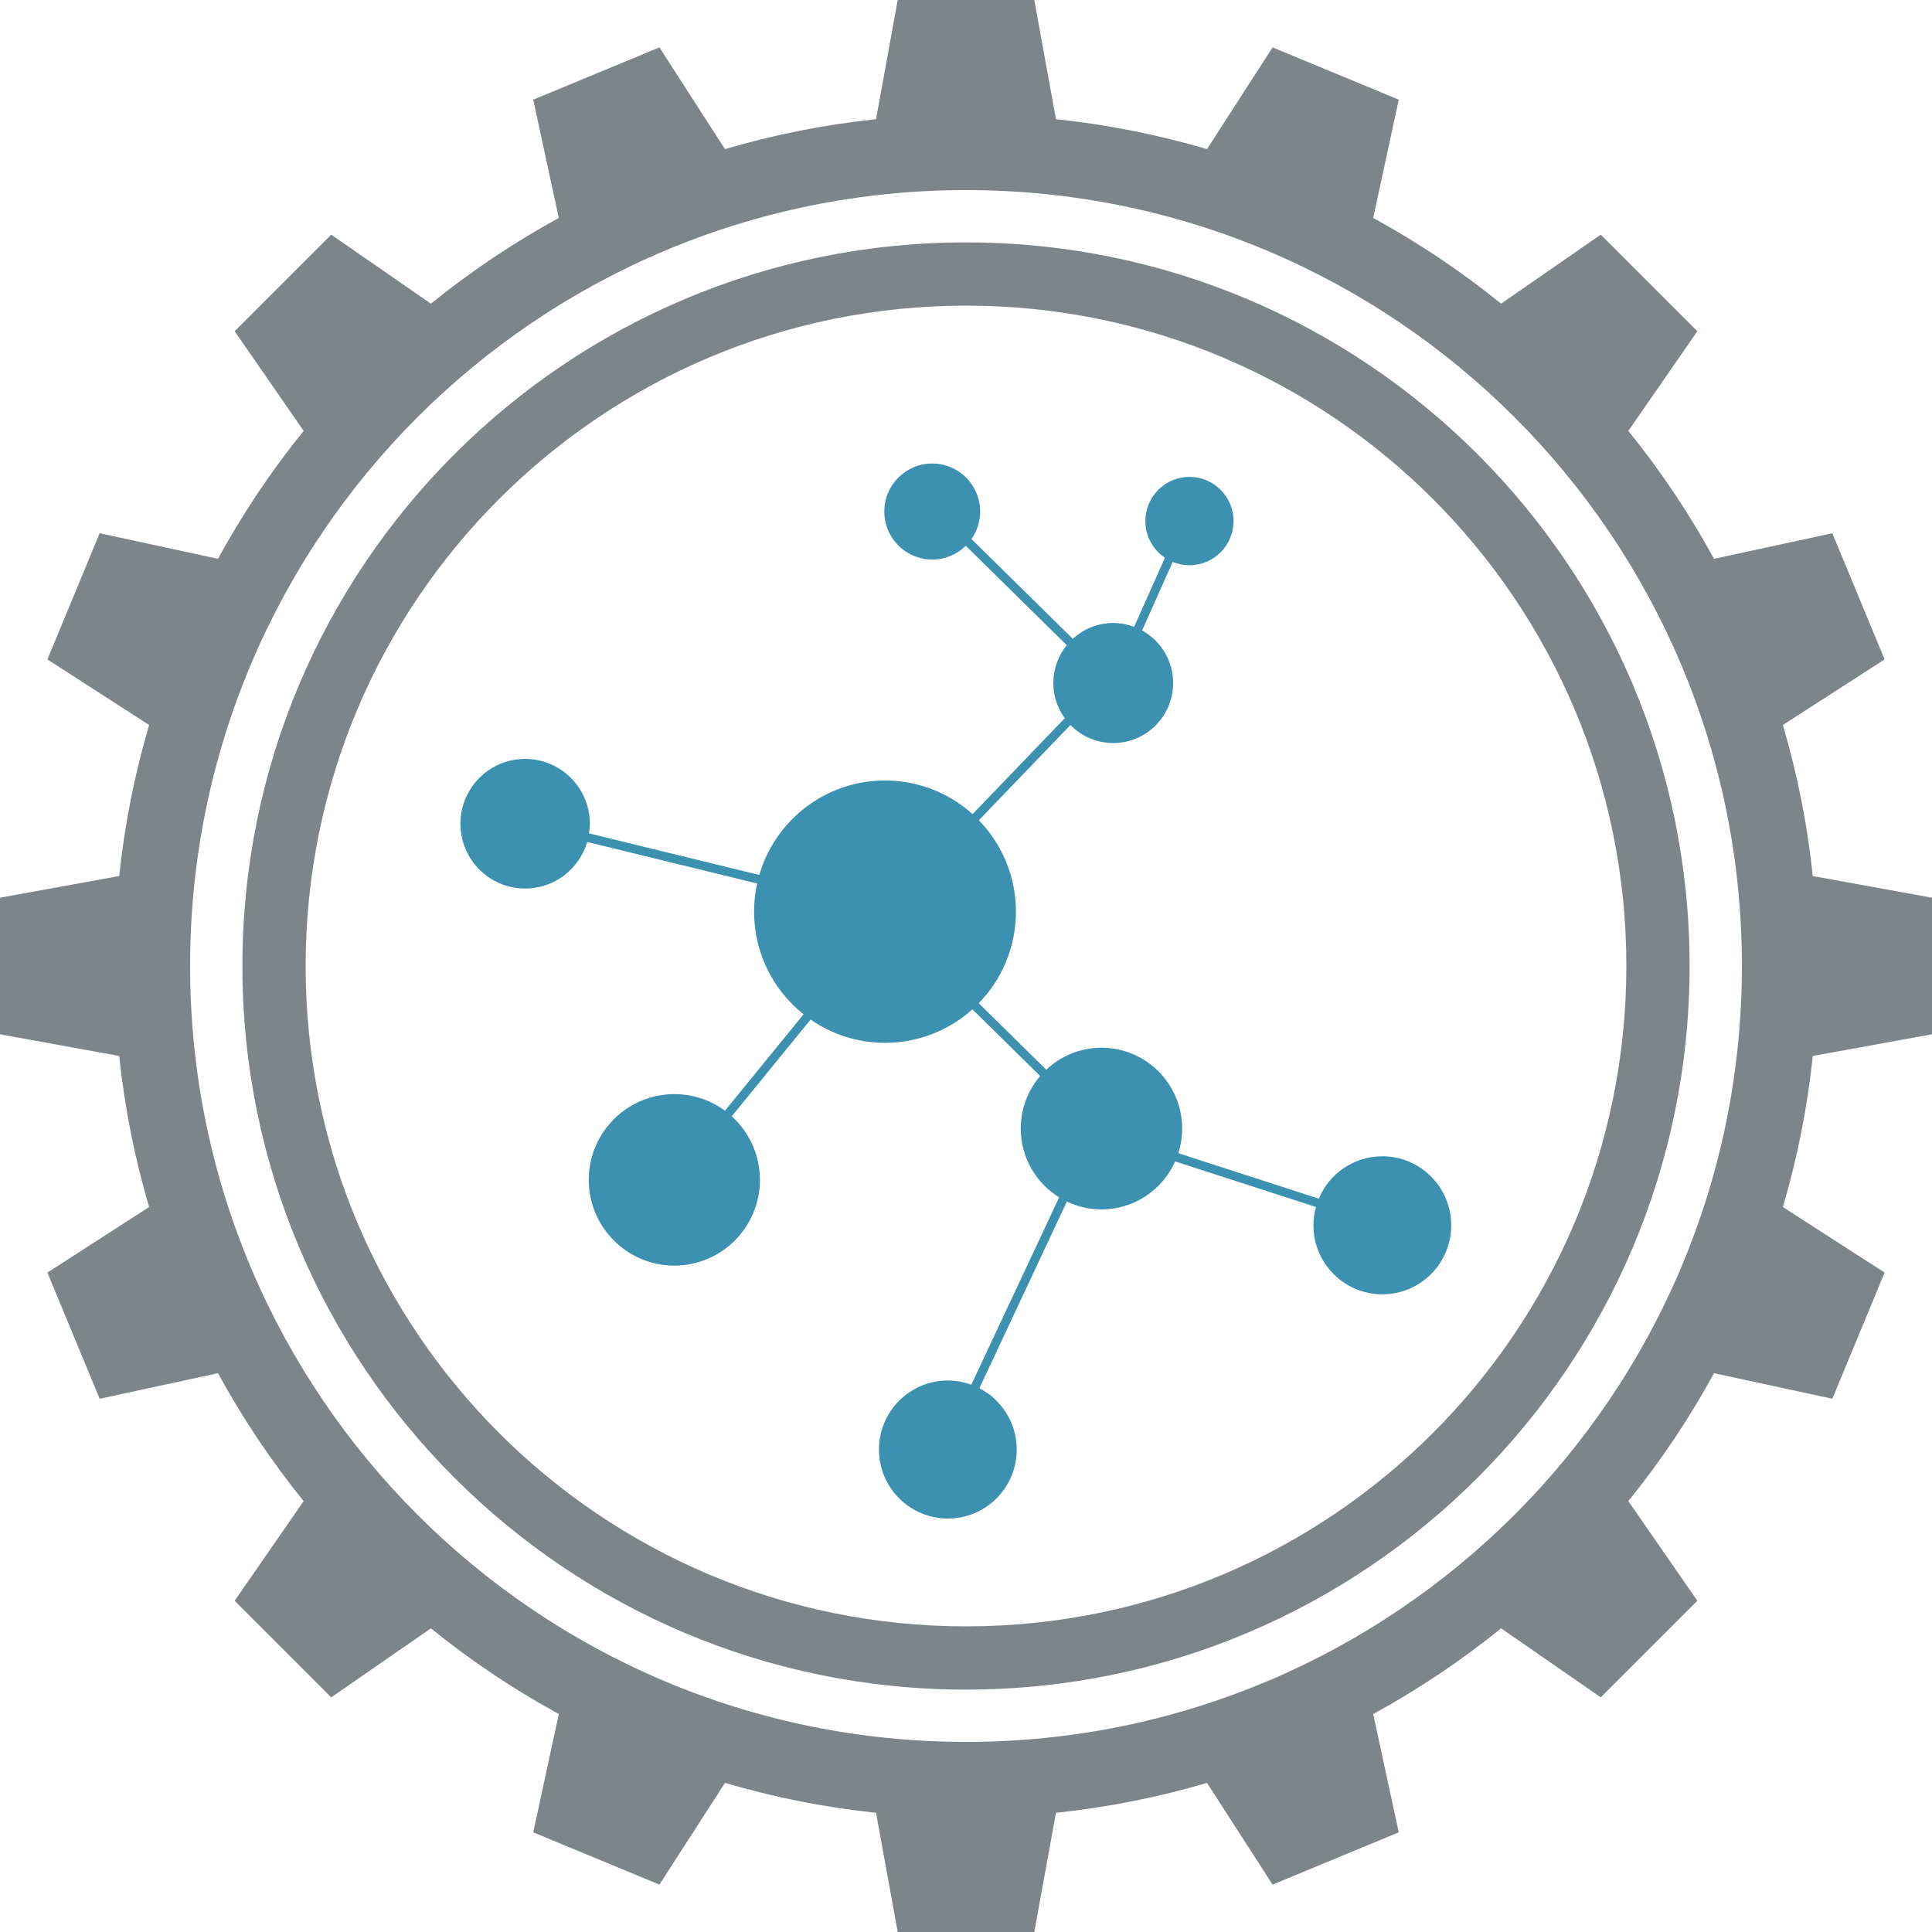
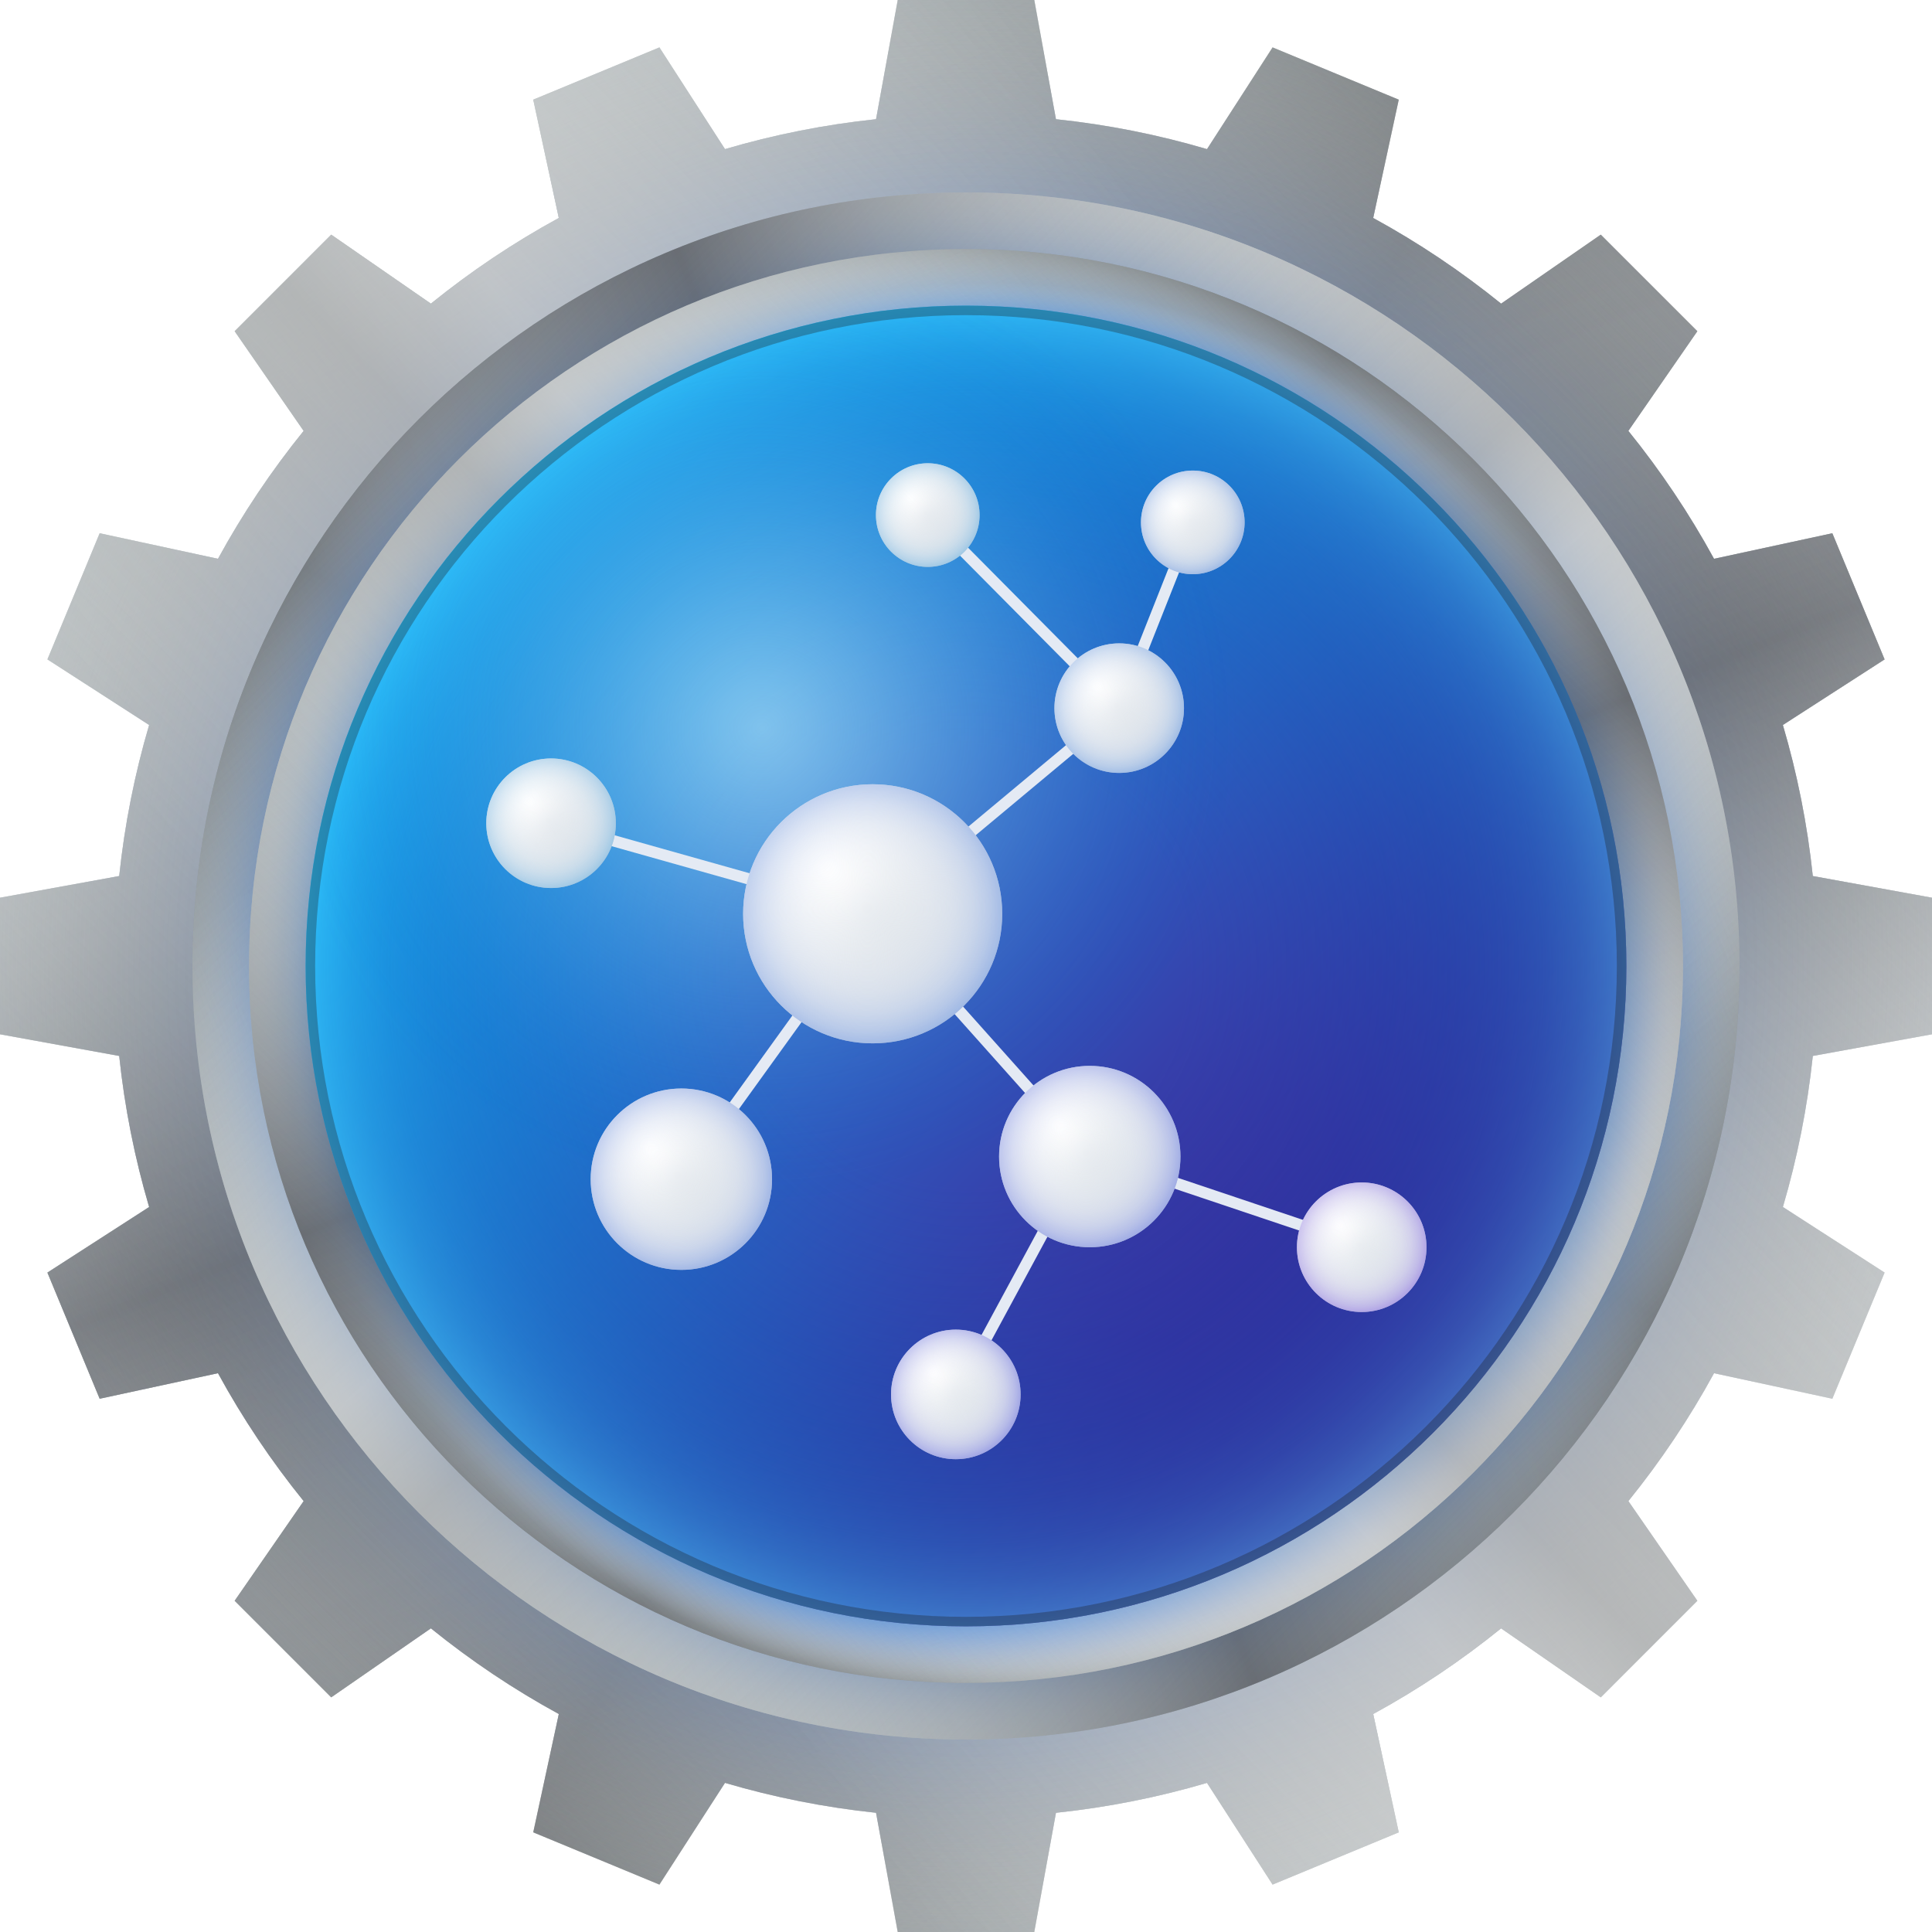
- <svg xmlns="http://www.w3.org/2000/svg" width="512" height="512">
-   <path fill="#7c8689" d="M512 274.096v-36.192l-31.59-5.743c-1.443-13.75-4.13-27.129-7.93-40.032l26.958-17.377-13.851-33.438-31.354 6.776c-6.55-12.005-14.164-23.341-22.705-33.899l18.286-26.415-25.593-25.591-26.411 18.286c-10.559-8.541-21.896-16.157-33.899-22.706l6.774-31.354-33.437-13.85-17.376 26.958c-12.902-3.801-26.281-6.486-40.032-7.931l-5.742-31.588h-36.193l-5.744 31.59c-13.751 1.444-27.13 4.129-40.033 7.931l-17.376-26.959-33.438 13.85 6.776 31.355c-12.004 6.549-23.341 14.165-33.899 22.706l-26.415-18.288-25.591 25.591 18.287 26.415c-8.541 10.558-16.156 21.895-22.705 33.899l-31.355-6.776-13.85 33.438 26.959 17.377c-3.801 12.902-6.486 26.281-7.93 40.031l-31.591 5.744v36.192l31.59 5.744c1.444 13.75 4.129 27.131 7.931 40.032l-26.959 17.378 13.85 33.436 31.355-6.774c6.549 12.005 14.165 23.341 22.705 33.899l-18.287 26.414 25.591 25.592 26.415-18.287c10.558 8.542 21.895 16.157 33.899 22.706l-6.776 31.354 33.438 13.851 17.377-26.958c12.902 3.8 26.281 6.484 40.031 7.93l5.744 31.59h36.192l5.744-31.59c13.751-1.444 27.129-4.13 40.03-7.93l17.378 26.957 33.436-13.851-6.773-31.354c12.004-6.55 23.34-14.164 33.898-22.706l26.414 18.286 25.592-25.592-18.286-26.412c8.541-10.561 16.155-21.896 22.706-33.9l31.354 6.773 13.852-33.436-26.958-17.377c3.8-12.902 6.484-26.282 7.93-40.032l31.587-5.743zM256 461.623c-113.563 0-205.625-92.061-205.625-205.624 0-113.563 92.062-205.624 205.625-205.624 113.563 0 205.624 92.061 205.624 205.624 0 113.564-92.061 205.624-205.624 205.624zM256 64.237c-105.908 0-191.763 85.855-191.763 191.763s85.855 191.763 191.763 191.763 191.762-85.855 191.762-191.763-85.854-191.763-191.762-191.763zM256 431.001c-96.651 0-175.002-78.351-175.002-175.001s78.351-175.002 175.002-175.002c96.651 0 175 78.351 175 175.002 0 96.65-78.349 175.001-175 175.001z" />
-   <path fill="#3d91b0" d="M366.333 306.426c-7.585 0-14.086 4.635-16.844 11.23l-37.224-12.049c.656-2.059 1.019-4.248 1.019-6.525 0-11.834-9.575-21.426-21.388-21.426-5.664 0-10.799 2.221-14.625 5.822l-17.894-17.617c6.097-6.264 9.858-14.82 9.858-24.261 0-9.422-3.747-17.963-9.822-24.224l24.264-25.243c2.883 2.948 6.896 4.783 11.338 4.783 8.77 0 15.876-7.121 15.876-15.905 0-6.002-3.319-11.225-8.221-13.932l8.107-18.166c1.369 .564 2.866 .88 4.438 .88 6.454 0 11.686-5.241 11.686-11.706s-5.23-11.706-11.686-11.706c-6.452 0-11.685 5.241-11.685 11.706 0 4.055 2.061 7.628 5.188 9.728l-8.169 18.304c-1.726-.645-3.585-1.014-5.534-1.014-4.134 0-7.885 1.596-10.709 4.188l-26.855-26.441c1.445-2.065 2.301-4.575 2.301-7.289 0-7.027-5.688-12.724-12.702-12.724-7.014 0-12.7 5.696-12.7 12.724 0 7.027 5.686 12.724 12.7 12.724 3.466 0 6.604-1.395 8.896-3.649l26.755 26.341c-2.225 2.737-3.561 6.226-3.561 10.031 0 3.488 1.133 6.703 3.033 9.325l-24.435 25.42c-6.147-5.543-14.28-8.919-23.203-8.919-15.794 0-29.114 10.574-33.314 25.039l-45.121-11.025c.125-.835 .21-1.684 .21-2.555 0-9.487-7.677-17.177-17.146-17.177-9.469 0-17.146 7.69-17.146 17.177 0 9.486 7.676 17.177 17.146 17.177 7.792 0 14.36-5.212 16.445-12.344l45.037 11.005c-.526 2.406-.811 4.902-.811 7.466 0 11.02 5.125 20.836 13.111 27.204l-20.828 25.551c-3.756-2.765-8.391-4.399-13.41-4.399-12.525 0-22.679 10.172-22.679 22.721 0 12.548 10.154 22.722 22.679 22.722 12.526 0 22.68-10.174 22.68-22.722 0-6.684-2.881-12.692-7.466-16.85l20.892-25.628c5.602 3.884 12.394 6.165 19.722 6.165 8.903 0 17.02-3.362 23.163-8.886l17.958 17.683c-3.203 3.746-5.149 8.603-5.149 13.922 0 7.712 4.08 14.451 10.183 18.226l-23.281 49.654c-1.944-.707-4.032-1.111-6.22-1.111-10.083 0-18.257 8.188-18.257 18.289 0 10.103 8.174 18.291 18.257 18.291 10.083 0 18.257-8.188 18.257-18.291 0-7.082-4.025-13.211-9.901-16.25l23.193-49.468c2.778 1.323 5.876 2.086 9.157 2.086 8.716 0 16.199-5.229 19.531-12.722l37.317 12.078c-.425 1.548-.67 3.169-.67 4.851 0 10.103 8.173 18.291 18.257 18.291 10.083 0 18.256-8.188 18.256-18.291 .002-10.101-8.171-18.289-18.254-18.289z" />
+ <svg xmlns="http://www.w3.org/2000/svg" xmlns:xlink="http://www.w3.org/1999/xlink" width="512" height="512">
+   <g id="cog">
+     <defs>
+       <path id="SVGID_1_" d="M512 274.094v-36.191l-31.59-5.743c-1.443-13.75-4.13-27.128-7.93-40.031l26.958-17.377-13.852-33.438-31.354 6.776c-6.551-12.005-14.164-23.341-22.705-33.898l18.286-26.415-25.594-25.591-26.409 18.285c-10.559-8.541-21.896-16.157-33.898-22.706l6.773-31.354-33.437-13.851-17.376 26.958c-12.902-3.801-26.281-6.485-40.032-7.931l-5.742-31.587h-36.193l-5.744 31.59c-13.751 1.444-27.13 4.129-40.033 7.931l-17.376-26.959-33.438 13.851 6.776 31.354c-12.004 6.549-23.341 14.165-33.899 22.706l-26.415-18.288-25.591 25.59 18.287 26.415c-8.541 10.558-16.156 21.895-22.705 33.898l-31.355-6.776-13.85 33.438 26.959 17.377c-3.801 12.902-6.486 26.28-7.93 40.03l-31.591 5.745v36.191l31.59 5.744c1.444 13.75 4.129 27.131 7.931 40.032l-26.959 17.378 13.85 33.435 31.355-6.773c6.549 12.005 14.165 23.341 22.705 33.898l-18.287 26.414 25.591 25.593 26.415-18.287c10.558 8.542 21.895 16.157 33.899 22.706l-6.776 31.354 33.438 13.852 17.377-26.958c12.902 3.8 26.281 6.483 40.031 7.93l5.744 31.59h36.192l5.744-31.59c13.751-1.444 27.129-4.13 40.03-7.93l17.378 26.957 33.436-13.852-6.772-31.354c12.004-6.551 23.34-14.164 33.897-22.706l26.414 18.286 25.593-25.593-18.286-26.412c8.541-10.561 16.154-21.896 22.706-33.899l31.354 6.772 13.853-33.435-26.958-17.377c3.8-12.902 6.483-26.282 7.93-40.032l31.585-5.742z" />
+     </defs>
+     <clipPath id="SVGID_2_">
+       <use xlink:href="#SVGID_1_" overflow="visible" />
+     </clipPath>
+     <linearGradient id="SVGID_3_" gradientUnits="userSpaceOnUse" x1="480.818" y1="380.617" x2="31.183" y2="131.38">
+       <stop offset="0" stop-color="#BDC6C9" />
+       <stop offset="0.092" stop-color="#ABB4B7" />
+       <stop offset="0.277" stop-color="#7D8588" />
+       <stop offset="0.483" stop-color="#444A4D" />
+       <stop offset="0.584" stop-color="#5E6669" />
+       <stop offset="0.772" stop-color="#899396" />
+       <stop offset="0.916" stop-color="#A3AFB2" />
+       <stop offset="1" stop-color="#ADBABD" />
+     </linearGradient>
+     <circle clip-path="url(#SVGID_2_)" fill="url(#SVGID_3_)" cx="256" cy="255.998" r="257" />
+     <radialGradient id="SVGID_4_" cx="256" cy="255.998" r="257" gradientTransform="translate(0 .001)" gradientUnits="userSpaceOnUse">
+       <stop offset="0.73" stop-color="#004ED4" stop-opacity="0.4" />
+       <stop offset="0.784" stop-color="#437CDE" stop-opacity="0.319" />
+       <stop offset="0.842" stop-color="#83A8E7" stop-opacity="0.234" />
+       <stop offset="0.894" stop-color="#B5CAEE" stop-opacity="0.157" />
+       <stop offset="0.94" stop-color="#DAE3F4" stop-opacity="0.089" />
+       <stop offset="0.977" stop-color="#F0F2F7" stop-opacity="0.035" />
+       <stop offset="1" stop-color="#F8F8F8" stop-opacity="0" />
+     </radialGradient>
+     <circle clip-path="url(#SVGID_2_)" fill="url(#SVGID_4_)" cx="256" cy="255.998" r="257" />
+     <linearGradient id="SVGID_5_" gradientUnits="userSpaceOnUse" x1="352.299" y1="494.346" x2="159.701" y2="17.65">
+       <stop offset="0" stop-color="#fff" stop-opacity="0" />
+       <stop offset="0.5" stop-color="#4D5057" stop-opacity="0.75" />
+       <stop offset="1" stop-color="#fff" stop-opacity="0" />
+     </linearGradient>
+     <circle clip-path="url(#SVGID_2_)" fill="url(#SVGID_5_)" cx="256" cy="255.998" r="257" />
+     <radialGradient id="SVGID_6_" cx="256" cy="255.998" r="257" gradientTransform="translate(0 .001)" gradientUnits="userSpaceOnUse">
+       <stop offset="0.8" stop-color="#6B6B6B" stop-opacity="0" />
+       <stop offset="0.826" stop-color="#848484" stop-opacity="0.02" />
+       <stop offset="0.883" stop-color="#B5B5B5" stop-opacity="0.066" />
+       <stop offset="0.933" stop-color="#DADADA" stop-opacity="0.107" />
+       <stop offset="0.974" stop-color="#F0F0F0" stop-opacity="0.139" />
+       <stop offset="1" stop-color="#F8F8F8" stop-opacity="0.16" />
+     </radialGradient>
+     <circle clip-path="url(#SVGID_2_)" fill="url(#SVGID_6_)" cx="256" cy="255.998" r="257" />
+     <linearGradient id="SVGID_7_" gradientUnits="userSpaceOnUse" x1="74.274" y1="437.724" x2="437.726" y2="74.272">
+       <stop offset="0" stop-color="#fff" stop-opacity="0" />
+       <stop offset="0.5" stop-color="#828282" stop-opacity="0.6" />
+       <stop offset="1" stop-color="#fff" stop-opacity="0" />
+     </linearGradient>
+     <circle clip-path="url(#SVGID_2_)" fill="url(#SVGID_7_)" cx="256" cy="255.998" r="257" />
+     <linearGradient id="SVGID_8_" gradientUnits="userSpaceOnUse" x1="45.46" y1="403.419" x2="466.539" y2="108.576">
+       <stop offset="0.2" stop-color="#fff" stop-opacity="0" />
+       <stop offset="0.5" stop-color="#fff" stop-opacity="0.36" />
+       <stop offset="0.8" stop-color="#fff" stop-opacity="0" />
+     </linearGradient>
+     <circle clip-path="url(#SVGID_2_)" fill="url(#SVGID_8_)" cx="256" cy="255.998" r="257" />
+     <defs>
+       <path id="SVGID_9_" d="M256.001 50.999c-113.224 0-205.001 91.775-205.001 204.999s91.777 204.999 205.001 204.999c113.225 0 204.999-91.775 204.999-204.999s-91.774-204.999-204.999-204.999z" />
+     </defs>
+     <clipPath id="SVGID_10_">
+       <use xlink:href="#SVGID_9_" overflow="visible" />
+     </clipPath>
+     <linearGradient id="SVGID_11_" gradientUnits="userSpaceOnUse" x1="441.158" y1="358.64" x2="70.835" y2="153.366" gradientTransform="matrix(0 -1 1 0 0 512)">
+       <stop offset="0" stop-color="#BDC6C9" />
+       <stop offset="0.092" stop-color="#ABB4B7" />
+       <stop offset="0.277" stop-color="#7D8588" />
+       <stop offset="0.483" stop-color="#444A4D" />
+       <stop offset="0.584" stop-color="#5E6669" />
+       <stop offset="0.772" stop-color="#899396" />
+       <stop offset="0.916" stop-color="#A3AFB2" />
+       <stop offset="1" stop-color="#ADBABD" />
+     </linearGradient>
+     <path clip-path="url(#SVGID_10_)" fill="url(#SVGID_11_)" d="M256 44.334c116.894 0 211.676 94.771 211.676 211.664s-94.782 211.675-211.676 211.675c-116.893 0-211.665-94.782-211.665-211.675s94.772-211.664 211.665-211.664z" />
+     <radialGradient id="SVGID_12_" cx="255.997" cy="256.006" r="217.969" gradientTransform="matrix(0 -.971 .971 0 7.396 504.601)" gradientUnits="userSpaceOnUse">
+       <stop offset="0.86" stop-color="#0058D4" stop-opacity="0.6" />
+       <stop offset="1" stop-color="#F8F8F8" stop-opacity="0" />
+     </radialGradient>
+     <path clip-path="url(#SVGID_10_)" fill="url(#SVGID_12_)" d="M256 44.334c116.894 0 211.676 94.771 211.676 211.664s-94.782 211.675-211.676 211.675c-116.893 0-211.665-94.782-211.665-211.675s94.772-211.664 211.665-211.664z" />
+     <linearGradient id="SVGID_13_" gradientUnits="userSpaceOnUse" x1="335.312" y1="452.313" x2="176.686" y2="59.7" gradientTransform="matrix(0 -1 1 0 0 512)">
+       <stop offset="0" stop-color="#fff" stop-opacity="0" />
+       <stop offset="0.5" stop-color="#4D5057" stop-opacity="0.75" />
+       <stop offset="1" stop-color="#fff" stop-opacity="0" />
+     </linearGradient>
+     <path clip-path="url(#SVGID_10_)" fill="url(#SVGID_13_)" d="M256 44.334c116.894 0 211.676 94.771 211.676 211.664s-94.782 211.675-211.676 211.675c-116.893 0-211.665-94.782-211.665-211.675s94.772-211.664 211.665-211.664z" />
+     <linearGradient id="SVGID_14_" gradientUnits="userSpaceOnUse" x1="106.329" y1="405.673" x2="405.669" y2="106.333" gradientTransform="matrix(0 -1 1 0 0 512)">
+       <stop offset="0" stop-color="#fff" stop-opacity="0" />
+       <stop offset="0.5" stop-color="#828282" stop-opacity="0.6" />
+       <stop offset="1" stop-color="#fff" stop-opacity="0" />
+     </linearGradient>
+     <path clip-path="url(#SVGID_10_)" fill="url(#SVGID_14_)" d="M256 44.334c116.894 0 211.676 94.771 211.676 211.664s-94.782 211.675-211.676 211.675c-116.893 0-211.665-94.782-211.665-211.675s94.772-211.664 211.665-211.664z" />
+     <linearGradient id="SVGID_15_" gradientUnits="userSpaceOnUse" x1="82.599" y1="377.421" x2="429.401" y2="134.588" gradientTransform="matrix(0 -1 1 0 0 512)">
+       <stop offset="0.2" stop-color="#fff" stop-opacity="0" />
+       <stop offset="0.5" stop-color="#fff" stop-opacity="0.36" />
+       <stop offset="0.8" stop-color="#fff" stop-opacity="0" />
+     </linearGradient>
+     <path clip-path="url(#SVGID_10_)" fill="url(#SVGID_15_)" d="M256 44.334c116.894 0 211.676 94.771 211.676 211.664s-94.782 211.675-211.676 211.675c-116.893 0-211.665-94.782-211.665-211.675s94.772-211.664 211.665-211.664z" />
+     <defs>
+       <path id="SVGID_16_" d="M446 255.999c0-104.932-85.066-190-190-190s-190 85.068-190 190c0 104.934 85.066 189.998 190 189.998s190-85.064 190-189.998z" />
+     </defs>
+     <clipPath id="SVGID_17_">
+       <use xlink:href="#SVGID_16_" overflow="visible" />
+     </clipPath>
+     <linearGradient id="SVGID_18_" gradientUnits="userSpaceOnUse" x1="427.61" y1="351.133" x2="84.388" y2="160.881">
+       <stop offset="0" stop-color="#BDC6C9" />
+       <stop offset="0.092" stop-color="#ABB4B7" />
+       <stop offset="0.277" stop-color="#7D8588" />
+       <stop offset="0.483" stop-color="#444A4D" />
+       <stop offset="0.584" stop-color="#5E6669" />
+       <stop offset="0.772" stop-color="#899396" />
+       <stop offset="0.916" stop-color="#A3AFB2" />
+       <stop offset="1" stop-color="#ADBABD" />
+     </linearGradient>
+     <path clip-path="url(#SVGID_17_)" fill="url(#SVGID_18_)" d="M452.182 255.998c0 108.338-87.844 196.19-196.182 196.19-108.339 0-196.179-87.853-196.179-196.19 0-108.337 87.84-196.166 196.179-196.166 108.338 0 196.182 87.829 196.182 196.166z" />
+     <radialGradient id="SVGID_19_" cx="260.891" cy="260.9" r="191.461" gradientTransform="matrix(.971 0 0 .971 7.397 7.398)" gradientUnits="userSpaceOnUse">
+       <stop offset="0.88" stop-color="#0037D4" />
+       <stop offset="1" stop-color="#F8F8F8" stop-opacity="0" />
+     </radialGradient>
+     <path clip-path="url(#SVGID_17_)" fill="url(#SVGID_19_)" d="M446.679 260.746c0 102.678-83.253 185.939-185.931 185.939-102.677 0-185.928-83.262-185.928-185.939 0-102.676 83.25-185.915 185.928-185.915 102.678 0 185.931 83.239 185.931 185.915z" />
+     <radialGradient id="SVGID_20_" cx="256" cy="256" r="197.367" gradientTransform="matrix(.973 0 0 .973 6.961 6.96)" gradientUnits="userSpaceOnUse">
+       <stop offset="0.88" stop-color="#0066D4" />
+       <stop offset="1" stop-color="#F8F8F8" stop-opacity="0" />
+     </radialGradient>
+     <path clip-path="url(#SVGID_17_)" fill="url(#SVGID_20_)" d="M448 255.987c0 106.032-85.968 192.013-192.001 192.013-106.032 0-191.999-85.981-191.999-192.013 0-106.03 85.967-191.987 191.999-191.987 106.033 0 192.001 85.957 192.001 191.987z" />
+     <linearGradient id="SVGID_21_" gradientUnits="userSpaceOnUse" x1="329.512" y1="437.945" x2="182.495" y2="74.067">
+       <stop offset="0" stop-color="#fff" stop-opacity="0" />
+       <stop offset="0.5" stop-color="#4D5057" stop-opacity="0.75" />
+       <stop offset="1" stop-color="#fff" stop-opacity="0" />
+     </linearGradient>
+     <path clip-path="url(#SVGID_17_)" fill="url(#SVGID_21_)" d="M452.182 255.998c0 108.338-87.844 196.19-196.182 196.19-108.339 0-196.179-87.853-196.179-196.19 0-108.337 87.84-196.166 196.179-196.166 108.338 0 196.182 87.829 196.182 196.166z" />
+     <linearGradient id="SVGID_22_" gradientUnits="userSpaceOnUse" x1="117.285" y1="394.722" x2="394.718" y2="117.289">
+       <stop offset="0" stop-color="#fff" stop-opacity="0" />
+       <stop offset="0.5" stop-color="#828282" stop-opacity="0.6" />
+       <stop offset="1" stop-color="#fff" stop-opacity="0" />
+     </linearGradient>
+     <path clip-path="url(#SVGID_17_)" fill="url(#SVGID_22_)" d="M452.182 255.998c0 108.338-87.844 196.19-196.182 196.19-108.339 0-196.179-87.853-196.179-196.19 0-108.337 87.84-196.166 196.179-196.166 108.338 0 196.182 87.829 196.182 196.166z" />
+     <linearGradient id="SVGID_23_" gradientUnits="userSpaceOnUse" x1="95.291" y1="368.536" x2="416.713" y2="143.474">
+       <stop offset="0.2" stop-color="#fff" stop-opacity="0" />
+       <stop offset="0.5" stop-color="#fff" stop-opacity="0.36" />
+       <stop offset="0.8" stop-color="#fff" stop-opacity="0" />
+     </linearGradient>
+     <path clip-path="url(#SVGID_17_)" fill="url(#SVGID_23_)" d="M452.182 255.998c0 108.338-87.844 196.19-196.182 196.19-108.339 0-196.179-87.853-196.179-196.19 0-108.337 87.84-196.166 196.179-196.166 108.338 0 196.182 87.829 196.182 196.166z" />
+     <defs>
+       <path id="SVGID_24_" d="M256.001 80.999c-96.646 0-175.001 78.355-175.001 174.999 0 96.644 78.355 174.999 175.001 174.999 96.645 0 174.999-78.355 174.999-174.999 0-96.644-78.354-174.999-174.999-174.999z" />
+     </defs>
+     <clipPath id="SVGID_25_">
+       <use xlink:href="#SVGID_24_" overflow="visible" />
+     </clipPath>
+     <linearGradient id="SVGID_26_" gradientUnits="userSpaceOnUse" x1="131.906" y1="131.904" x2="380.096" y2="380.094">
+       <stop offset="0" stop-color="#14B9FF" />
+       <stop offset="1" stop-color="#48007F" />
+     </linearGradient>
+     <path clip-path="url(#SVGID_25_)" fill="url(#SVGID_26_)" d="M256.001 80.499c-96.922 0-175.501 78.578-175.501 175.499 0 96.92 78.579 175.499 175.501 175.499 96.921 0 175.499-78.579 175.499-175.499 0-96.921-78.578-175.499-175.499-175.499z" />
+     <radialGradient id="SVGID_27_" cx="256" cy="255.998" r="175.5" gradientTransform="translate(0 .001)" gradientUnits="userSpaceOnUse">
+       <stop offset="0.33" stop-color="#006CC2" stop-opacity="0" />
+       <stop offset="0.628" stop-color="#016EC3" stop-opacity="0.232" />
+       <stop offset="0.736" stop-color="#0575C7" stop-opacity="0.315" />
+       <stop offset="0.812" stop-color="#0D80CE" stop-opacity="0.374" />
+       <stop offset="0.874" stop-color="#1791D8" stop-opacity="0.422" />
+       <stop offset="0.927" stop-color="#25A7E4" stop-opacity="0.464" />
+       <stop offset="0.974" stop-color="#36C2F4" stop-opacity="0.499" />
+       <stop offset="1" stop-color="#42D5FF" stop-opacity="0.52" />
+     </radialGradient>
+     <path clip-path="url(#SVGID_25_)" fill="url(#SVGID_27_)" d="M256.001 80.499c-96.922 0-175.501 78.578-175.501 175.499 0 96.92 78.579 175.499 175.501 175.499 96.921 0 175.499-78.579 175.499-175.499 0-96.921-78.578-175.499-175.499-175.499z" />
+     <radialGradient id="SVGID_28_" cx="202" cy="192.998" r="127" gradientTransform="translate(0 .001)" gradientUnits="userSpaceOnUse">
+       <stop offset="0" stop-color="#E1FFFF" stop-opacity="0.5" />
+       <stop offset="0.093" stop-color="#D9F9FD" stop-opacity="0.453" />
+       <stop offset="0.239" stop-color="#C3E7F6" stop-opacity="0.38" />
+       <stop offset="0.42" stop-color="#9ECAEC" stop-opacity="0.29" />
+       <stop offset="0.628" stop-color="#6CA2DE" stop-opacity="0.186" />
+       <stop offset="0.855" stop-color="#2C6FCC" stop-opacity="0.072" />
+       <stop offset="1" stop-color="#004CBF" stop-opacity="0" />
+     </radialGradient>
+     <path clip-path="url(#SVGID_25_)" fill="url(#SVGID_28_)" d="M202.001 65.999c-70.134 0-127.001 56.867-127.001 127 0 70.128 56.867 126.999 127.001 126.999 70.129 0 126.999-56.871 126.999-126.999 0-70.133-56.87-127-126.999-127z" />
+     <path opacity="0.31" clip-path="url(#SVGID_25_)" fill="#191919" d="M256.001 67c-104.381 0-189.001 84.619-189.001 189s84.62 189 189.001 189 188.999-84.619 188.999-189c0-104.381-84.618-189-188.999-189zM256.001 428.481c-95.259 0-172.485-77.224-172.485-172.481 0-95.257 77.226-172.484 172.485-172.484 95.259 0 172.48 77.226 172.48 172.484 0 95.258-77.221 172.481-172.48 172.481z" />
+   </g>
+   <g id="tree">
+     <line fill="none" stroke="#E4EAF4" stroke-width="3" stroke-miterlimit="10" x1="231.267" y1="242.166" x2="296.602" y2="187.666" />
+     <line fill="none" stroke="#E4EAF4" stroke-width="3" stroke-miterlimit="10" x1="296.602" y1="187.666" x2="245.867" y2="136.5" />
+     <line fill="none" stroke="#E4EAF4" stroke-width="3" stroke-miterlimit="10" x1="296.602" y1="187.666" x2="316.102" y2="138.438" />
+     <line fill="none" stroke="#E4EAF4" stroke-width="3" stroke-miterlimit="10" x1="231.267" y1="242.166" x2="146.035" y2="218.167" />
+     <line fill="none" stroke="#E4EAF4" stroke-width="3" stroke-miterlimit="10" x1="231.267" y1="242.166" x2="180.567" y2="312.5" />
+     <line fill="none" stroke="#E4EAF4" stroke-width="3" stroke-miterlimit="10" x1="231.267" y1="242.166" x2="287.867" y2="305.566" />
+     <line fill="none" stroke="#E4EAF4" stroke-width="3" stroke-miterlimit="10" x1="287.867" y1="305.566" x2="360.201" y2="329.867" />
+     <line fill="none" stroke="#E4EAF4" stroke-width="3" stroke-miterlimit="10" x1="287.867" y1="305.566" x2="253.303" y2="369.533" />
+     <g id="_x31_00">
+       <radialGradient id="SVGID_29_" cx="231.268" cy="242.166" r="39" gradientUnits="userSpaceOnUse">
+         <stop offset="0" stop-color="#fff" />
+         <stop offset="1" stop-color="#fff" stop-opacity="0" />
+       </radialGradient>
+       <defs>
+         <circle id="SVGID_30_" cx="231.267" cy="242.166" r="34.333" />
+       </defs>
+       <clipPath id="SVGID_31_">
+         <use xlink:href="#SVGID_30_" overflow="visible" />
+       </clipPath>
+       <radialGradient id="SVGID_32_" cx="219.436" cy="230.335" r="51.497" gradientUnits="userSpaceOnUse">
+         <stop offset="0" stop-color="#fff" />
+         <stop offset="1" stop-color="#B8C4D1" />
+       </radialGradient>
+       <circle clip-path="url(#SVGID_31_)" fill="url(#SVGID_32_)" cx="219.436" cy="230.335" r="51.498" />
+       <radialGradient id="SVGID_33_" cx="228.484" cy="237.666" r="34.647" gradientTransform="matrix(1.063 0 0 1.063 -12.968 -11.834)" gradientUnits="userSpaceOnUse">
+         <stop offset="0" stop-color="#fff" stop-opacity="0" />
+         <stop offset="0.265" stop-color="#FCFDFE" stop-opacity="0.212" />
+         <stop offset="0.449" stop-color="#F3F6FD" stop-opacity="0.359" />
+         <stop offset="0.609" stop-color="#E4EBF9" stop-opacity="0.487" />
+         <stop offset="0.755" stop-color="#CEDBF5" stop-opacity="0.604" />
+         <stop offset="0.89" stop-color="#B2C7EF" stop-opacity="0.712" />
+         <stop offset="1" stop-color="#95B2E9" stop-opacity="0.8" />
+       </radialGradient>
+       <circle clip-path="url(#SVGID_31_)" fill="url(#SVGID_33_)" cx="229.934" cy="240.833" r="36.833" />
+     </g>
+     <g id="_x37_0">
+       <radialGradient id="SVGID_34_" cx="180.567" cy="312.5" r="27.3" gradientUnits="userSpaceOnUse">
+         <stop offset="0" stop-color="#fff" />
+         <stop offset="1" stop-color="#fff" stop-opacity="0" />
+       </radialGradient>
+       <defs>
+         <circle id="SVGID_35_" cx="180.568" cy="312.5" r="24.033" />
+       </defs>
+       <clipPath id="SVGID_36_">
+         <use xlink:href="#SVGID_35_" overflow="visible" />
+       </clipPath>
+       <radialGradient id="SVGID_37_" cx="172.285" cy="304.218" r="36.048" gradientUnits="userSpaceOnUse">
+         <stop offset="0" stop-color="#fff" />
+         <stop offset="1" stop-color="#B8C4D1" />
+       </radialGradient>
+       <circle clip-path="url(#SVGID_36_)" fill="url(#SVGID_37_)" cx="172.285" cy="304.219" r="36.048" />
+       <radialGradient id="SVGID_38_" cx="181.17" cy="304.201" r="24.252" gradientTransform="matrix(1.063 0 0 1.063 -12.968 -11.834)" gradientUnits="userSpaceOnUse">
+         <stop offset="0" stop-color="#fff" stop-opacity="0" />
+         <stop offset="0.265" stop-color="#FCFDFE" stop-opacity="0.212" />
+         <stop offset="0.449" stop-color="#F3F6FD" stop-opacity="0.359" />
+         <stop offset="0.609" stop-color="#E4EAF9" stop-opacity="0.487" />
+         <stop offset="0.755" stop-color="#CED9F5" stop-opacity="0.604" />
+         <stop offset="0.89" stop-color="#B2C4EF" stop-opacity="0.712" />
+         <stop offset="1" stop-color="#95AEE9" stop-opacity="0.8" />
+       </radialGradient>
+       <circle clip-path="url(#SVGID_36_)" fill="url(#SVGID_38_)" cx="179.634" cy="311.566" r="25.783" />
+     </g>
+     <g id="_x37_0_1_">
+       <radialGradient id="SVGID_39_" cx="288.801" cy="306.5" r="27.3" gradientUnits="userSpaceOnUse">
+         <stop offset="0" stop-color="#fff" />
+         <stop offset="1" stop-color="#fff" stop-opacity="0" />
+       </radialGradient>
+       <defs>
+         <circle id="SVGID_40_" cx="288.801" cy="306.5" r="24.033" />
+       </defs>
+       <clipPath id="SVGID_41_">
+         <use xlink:href="#SVGID_40_" overflow="visible" />
+       </clipPath>
+       <radialGradient id="SVGID_42_" cx="280.519" cy="298.218" r="36.048" gradientUnits="userSpaceOnUse">
+         <stop offset="0" stop-color="#fff" />
+         <stop offset="1" stop-color="#B8C4D1" />
+       </radialGradient>
+       <circle clip-path="url(#SVGID_41_)" fill="url(#SVGID_42_)" cx="280.519" cy="298.219" r="36.048" />
+       <radialGradient id="SVGID_43_" cx="282.978" cy="298.557" r="24.253" gradientTransform="matrix(1.063 0 0 1.063 -12.968 -11.834)" gradientUnits="userSpaceOnUse">
+         <stop offset="0" stop-color="#fff" stop-opacity="0" />
+         <stop offset="0.265" stop-color="#FCFDFE" stop-opacity="0.212" />
+         <stop offset="0.449" stop-color="#F3F5FD" stop-opacity="0.359" />
+         <stop offset="0.609" stop-color="#E4E7F9" stop-opacity="0.487" />
+         <stop offset="0.755" stop-color="#CED4F5" stop-opacity="0.604" />
+         <stop offset="0.89" stop-color="#B2BBEF" stop-opacity="0.712" />
+         <stop offset="1" stop-color="#95A2E9" stop-opacity="0.8" />
+       </radialGradient>
+       <circle clip-path="url(#SVGID_41_)" fill="url(#SVGID_43_)" cx="287.867" cy="305.566" r="25.783" />
+     </g>
+     <g id="_x35_0">
+       <radialGradient id="SVGID_44_" cx="146.034" cy="218.167" r="19.5" gradientUnits="userSpaceOnUse">
+         <stop offset="0" stop-color="#fff" />
+         <stop offset="1" stop-color="#fff" stop-opacity="0" />
+       </radialGradient>
+       <defs>
+         <circle id="SVGID_45_" cx="146.035" cy="218.167" r="17.167" />
+       </defs>
+       <clipPath id="SVGID_46_">
+         <use xlink:href="#SVGID_45_" overflow="visible" />
+       </clipPath>
+       <radialGradient id="SVGID_47_" cx="140.119" cy="212.251" r="25.749" gradientUnits="userSpaceOnUse">
+         <stop offset="0" stop-color="#fff" />
+         <stop offset="1" stop-color="#B8C4D1" />
+       </radialGradient>
+       <circle clip-path="url(#SVGID_46_)" fill="url(#SVGID_47_)" cx="140.119" cy="212.252" r="25.749" />
+       <radialGradient id="SVGID_48_" cx="148.938" cy="215.719" r="17.323" gradientTransform="matrix(1.063 0 0 1.063 -12.968 -11.834)" gradientUnits="userSpaceOnUse">
+         <stop offset="0" stop-color="#fff" stop-opacity="0" />
+         <stop offset="0.265" stop-color="#FCFEFE" stop-opacity="0.212" />
+         <stop offset="0.449" stop-color="#F3F9FD" stop-opacity="0.359" />
+         <stop offset="0.609" stop-color="#E4F1F9" stop-opacity="0.487" />
+         <stop offset="0.755" stop-color="#CEE5F5" stop-opacity="0.604" />
+         <stop offset="0.89" stop-color="#B2D6EF" stop-opacity="0.712" />
+         <stop offset="1" stop-color="#95C7E9" stop-opacity="0.8" />
+       </radialGradient>
+       <circle clip-path="url(#SVGID_46_)" fill="url(#SVGID_48_)" cx="145.368" cy="217.5" r="18.416" />
+     </g>
+     <g id="_x35_0_1_">
+       <radialGradient id="SVGID_49_" cx="296.602" cy="187.667" r="19.5" gradientUnits="userSpaceOnUse">
+         <stop offset="0" stop-color="#fff" />
+         <stop offset="1" stop-color="#fff" stop-opacity="0" />
+       </radialGradient>
+       <defs>
+         <circle id="SVGID_50_" cx="296.603" cy="187.667" r="17.167" />
+       </defs>
+       <clipPath id="SVGID_51_">
+         <use xlink:href="#SVGID_50_" overflow="visible" />
+       </clipPath>
+       <radialGradient id="SVGID_52_" cx="290.687" cy="181.751" r="25.749" gradientUnits="userSpaceOnUse">
+         <stop offset="0" stop-color="#fff" />
+         <stop offset="1" stop-color="#B8C4D1" />
+       </radialGradient>
+       <circle clip-path="url(#SVGID_51_)" fill="url(#SVGID_52_)" cx="290.687" cy="181.751" r="25.749" />
+       <radialGradient id="SVGID_53_" cx="290.568" cy="187.029" r="17.323" gradientTransform="matrix(1.063 0 0 1.063 -12.968 -11.834)" gradientUnits="userSpaceOnUse">
+         <stop offset="0" stop-color="#fff" stop-opacity="0" />
+         <stop offset="0.265" stop-color="#FCFDFE" stop-opacity="0.212" />
+         <stop offset="0.449" stop-color="#F3F7FD" stop-opacity="0.359" />
+         <stop offset="0.609" stop-color="#E4ECF9" stop-opacity="0.487" />
+         <stop offset="0.755" stop-color="#CEDEF5" stop-opacity="0.604" />
+         <stop offset="0.89" stop-color="#B2CBEF" stop-opacity="0.712" />
+         <stop offset="1" stop-color="#95B7E9" stop-opacity="0.8" />
+       </radialGradient>
+       <circle clip-path="url(#SVGID_51_)" fill="url(#SVGID_53_)" cx="295.936" cy="187" r="18.416" />
+     </g>
+     <g id="_x35_0_2_">
+       <radialGradient id="SVGID_54_" cx="253.303" cy="369.533" r="19.5" gradientUnits="userSpaceOnUse">
+         <stop offset="0" stop-color="#fff" />
+         <stop offset="1" stop-color="#fff" stop-opacity="0" />
+       </radialGradient>
+       <defs>
+         <circle id="SVGID_55_" cx="253.304" cy="369.533" r="17.167" />
+       </defs>
+       <clipPath id="SVGID_56_">
+         <use xlink:href="#SVGID_55_" overflow="visible" />
+       </clipPath>
+       <radialGradient id="SVGID_57_" cx="247.388" cy="363.618" r="25.749" gradientUnits="userSpaceOnUse">
+         <stop offset="0" stop-color="#fff" />
+         <stop offset="1" stop-color="#B8C4D1" />
+       </radialGradient>
+       <circle clip-path="url(#SVGID_56_)" fill="url(#SVGID_57_)" cx="247.388" cy="363.619" r="25.749" />
+       <radialGradient id="SVGID_58_" cx="249.839" cy="358.1" r="17.323" gradientTransform="matrix(1.063 0 0 1.063 -12.968 -11.834)" gradientUnits="userSpaceOnUse">
+         <stop offset="0" stop-color="#fff" stop-opacity="0" />
+         <stop offset="0.265" stop-color="#FCFCFE" stop-opacity="0.212" />
+         <stop offset="0.449" stop-color="#F3F3FD" stop-opacity="0.359" />
+         <stop offset="0.609" stop-color="#E4E4F9" stop-opacity="0.487" />
+         <stop offset="0.755" stop-color="#CECFF5" stop-opacity="0.604" />
+         <stop offset="0.89" stop-color="#B2B4EF" stop-opacity="0.712" />
+         <stop offset="1" stop-color="#9598E9" stop-opacity="0.8" />
+       </radialGradient>
+       <circle clip-path="url(#SVGID_56_)" fill="url(#SVGID_58_)" cx="252.637" cy="368.867" r="18.416" />
+     </g>
+     <g id="_x35_0_3_">
+       <radialGradient id="SVGID_59_" cx="360.867" cy="330.533" r="19.5" gradientUnits="userSpaceOnUse">
+         <stop offset="0" stop-color="#fff" />
+         <stop offset="1" stop-color="#fff" stop-opacity="0" />
+       </radialGradient>
+       <defs>
+         <circle id="SVGID_60_" cx="360.868" cy="330.533" r="17.167" />
+       </defs>
+       <clipPath id="SVGID_61_">
+         <use xlink:href="#SVGID_60_" overflow="visible" />
+       </clipPath>
+       <radialGradient id="SVGID_62_" cx="354.952" cy="324.618" r="25.749" gradientUnits="userSpaceOnUse">
+         <stop offset="0" stop-color="#fff" />
+         <stop offset="1" stop-color="#B8C4D1" />
+       </radialGradient>
+       <circle clip-path="url(#SVGID_61_)" fill="url(#SVGID_62_)" cx="354.952" cy="324.619" r="25.749" />
+       <radialGradient id="SVGID_63_" cx="351.019" cy="321.415" r="17.322" gradientTransform="matrix(1.063 0 0 1.063 -12.968 -11.834)" gradientUnits="userSpaceOnUse">
+         <stop offset="0" stop-color="#fff" stop-opacity="0" />
+         <stop offset="0.265" stop-color="#FDFCFE" stop-opacity="0.212" />
+         <stop offset="0.449" stop-color="#F5F3FD" stop-opacity="0.359" />
+         <stop offset="0.609" stop-color="#E9E4F9" stop-opacity="0.487" />
+         <stop offset="0.755" stop-color="#D7CEF5" stop-opacity="0.604" />
+         <stop offset="0.89" stop-color="#C0B2EF" stop-opacity="0.712" />
+         <stop offset="1" stop-color="#A995E9" stop-opacity="0.8" />
+       </radialGradient>
+       <circle clip-path="url(#SVGID_61_)" fill="url(#SVGID_63_)" cx="360.201" cy="329.867" r="18.416" />
+     </g>
+     <g id="_x34_0">
+       <radialGradient id="SVGID_64_" cx="245.867" cy="136.5" r="15.6" gradientUnits="userSpaceOnUse">
+         <stop offset="0" stop-color="#fff" />
+         <stop offset="1" stop-color="#fff" stop-opacity="0" />
+       </radialGradient>
+       <defs>
+         <circle id="SVGID_65_" cx="245.867" cy="136.5" r="13.733" />
+       </defs>
+       <clipPath id="SVGID_66_">
+         <use xlink:href="#SVGID_65_" overflow="visible" />
+       </clipPath>
+       <radialGradient id="SVGID_67_" cx="241.135" cy="131.768" r="20.599" gradientUnits="userSpaceOnUse">
+         <stop offset="0" stop-color="#fff" />
+         <stop offset="1" stop-color="#B8C4D1" />
+       </radialGradient>
+       <circle clip-path="url(#SVGID_66_)" fill="url(#SVGID_67_)" cx="241.135" cy="131.768" r="20.599" />
+       <radialGradient id="SVGID_68_" cx="242.97" cy="139.026" r="13.859" gradientTransform="matrix(1.063 0 0 1.063 -12.968 -11.834)" gradientUnits="userSpaceOnUse">
+         <stop offset="0" stop-color="#fff" stop-opacity="0" />
+         <stop offset="0.265" stop-color="#FCFEFE" stop-opacity="0.212" />
+         <stop offset="0.449" stop-color="#F3F9FD" stop-opacity="0.359" />
+         <stop offset="0.609" stop-color="#E4F1F9" stop-opacity="0.487" />
+         <stop offset="0.755" stop-color="#CEE5F5" stop-opacity="0.604" />
+         <stop offset="0.89" stop-color="#B2D6EF" stop-opacity="0.712" />
+         <stop offset="1" stop-color="#95C7E9" stop-opacity="0.8" />
+       </radialGradient>
+       <circle clip-path="url(#SVGID_66_)" fill="url(#SVGID_68_)" cx="245.334" cy="135.967" r="14.733" />
+     </g>
+     <g id="_x34_0_1_">
+       <radialGradient id="SVGID_69_" cx="316.102" cy="138.439" r="15.6" gradientUnits="userSpaceOnUse">
+         <stop offset="0" stop-color="#fff" />
+         <stop offset="1" stop-color="#fff" stop-opacity="0" />
+       </radialGradient>
+       <defs>
+         <circle id="SVGID_70_" cx="316.102" cy="138.438" r="13.733" />
+       </defs>
+       <clipPath id="SVGID_71_">
+         <use xlink:href="#SVGID_70_" overflow="visible" />
+       </clipPath>
+       <radialGradient id="SVGID_72_" cx="311.369" cy="133.706" r="20.599" gradientUnits="userSpaceOnUse">
+         <stop offset="0" stop-color="#fff" />
+         <stop offset="1" stop-color="#B8C4D1" />
+       </radialGradient>
+       <circle clip-path="url(#SVGID_71_)" fill="url(#SVGID_72_)" cx="311.369" cy="133.707" r="20.599" />
+       <radialGradient id="SVGID_73_" cx="309.035" cy="140.85" r="13.859" gradientTransform="matrix(1.063 0 0 1.063 -12.968 -11.834)" gradientUnits="userSpaceOnUse">
+         <stop offset="0" stop-color="#fff" stop-opacity="0" />
+         <stop offset="0.265" stop-color="#FCFDFE" stop-opacity="0.212" />
+         <stop offset="0.449" stop-color="#F3F7FD" stop-opacity="0.359" />
+         <stop offset="0.609" stop-color="#E4ECF9" stop-opacity="0.487" />
+         <stop offset="0.755" stop-color="#CEDDF5" stop-opacity="0.604" />
+         <stop offset="0.89" stop-color="#B2C9EF" stop-opacity="0.712" />
+         <stop offset="1" stop-color="#95B5E9" stop-opacity="0.8" />
+       </radialGradient>
+       <circle clip-path="url(#SVGID_71_)" fill="url(#SVGID_73_)" cx="315.568" cy="137.905" r="14.733" />
+     </g>
+   </g>
</svg>
